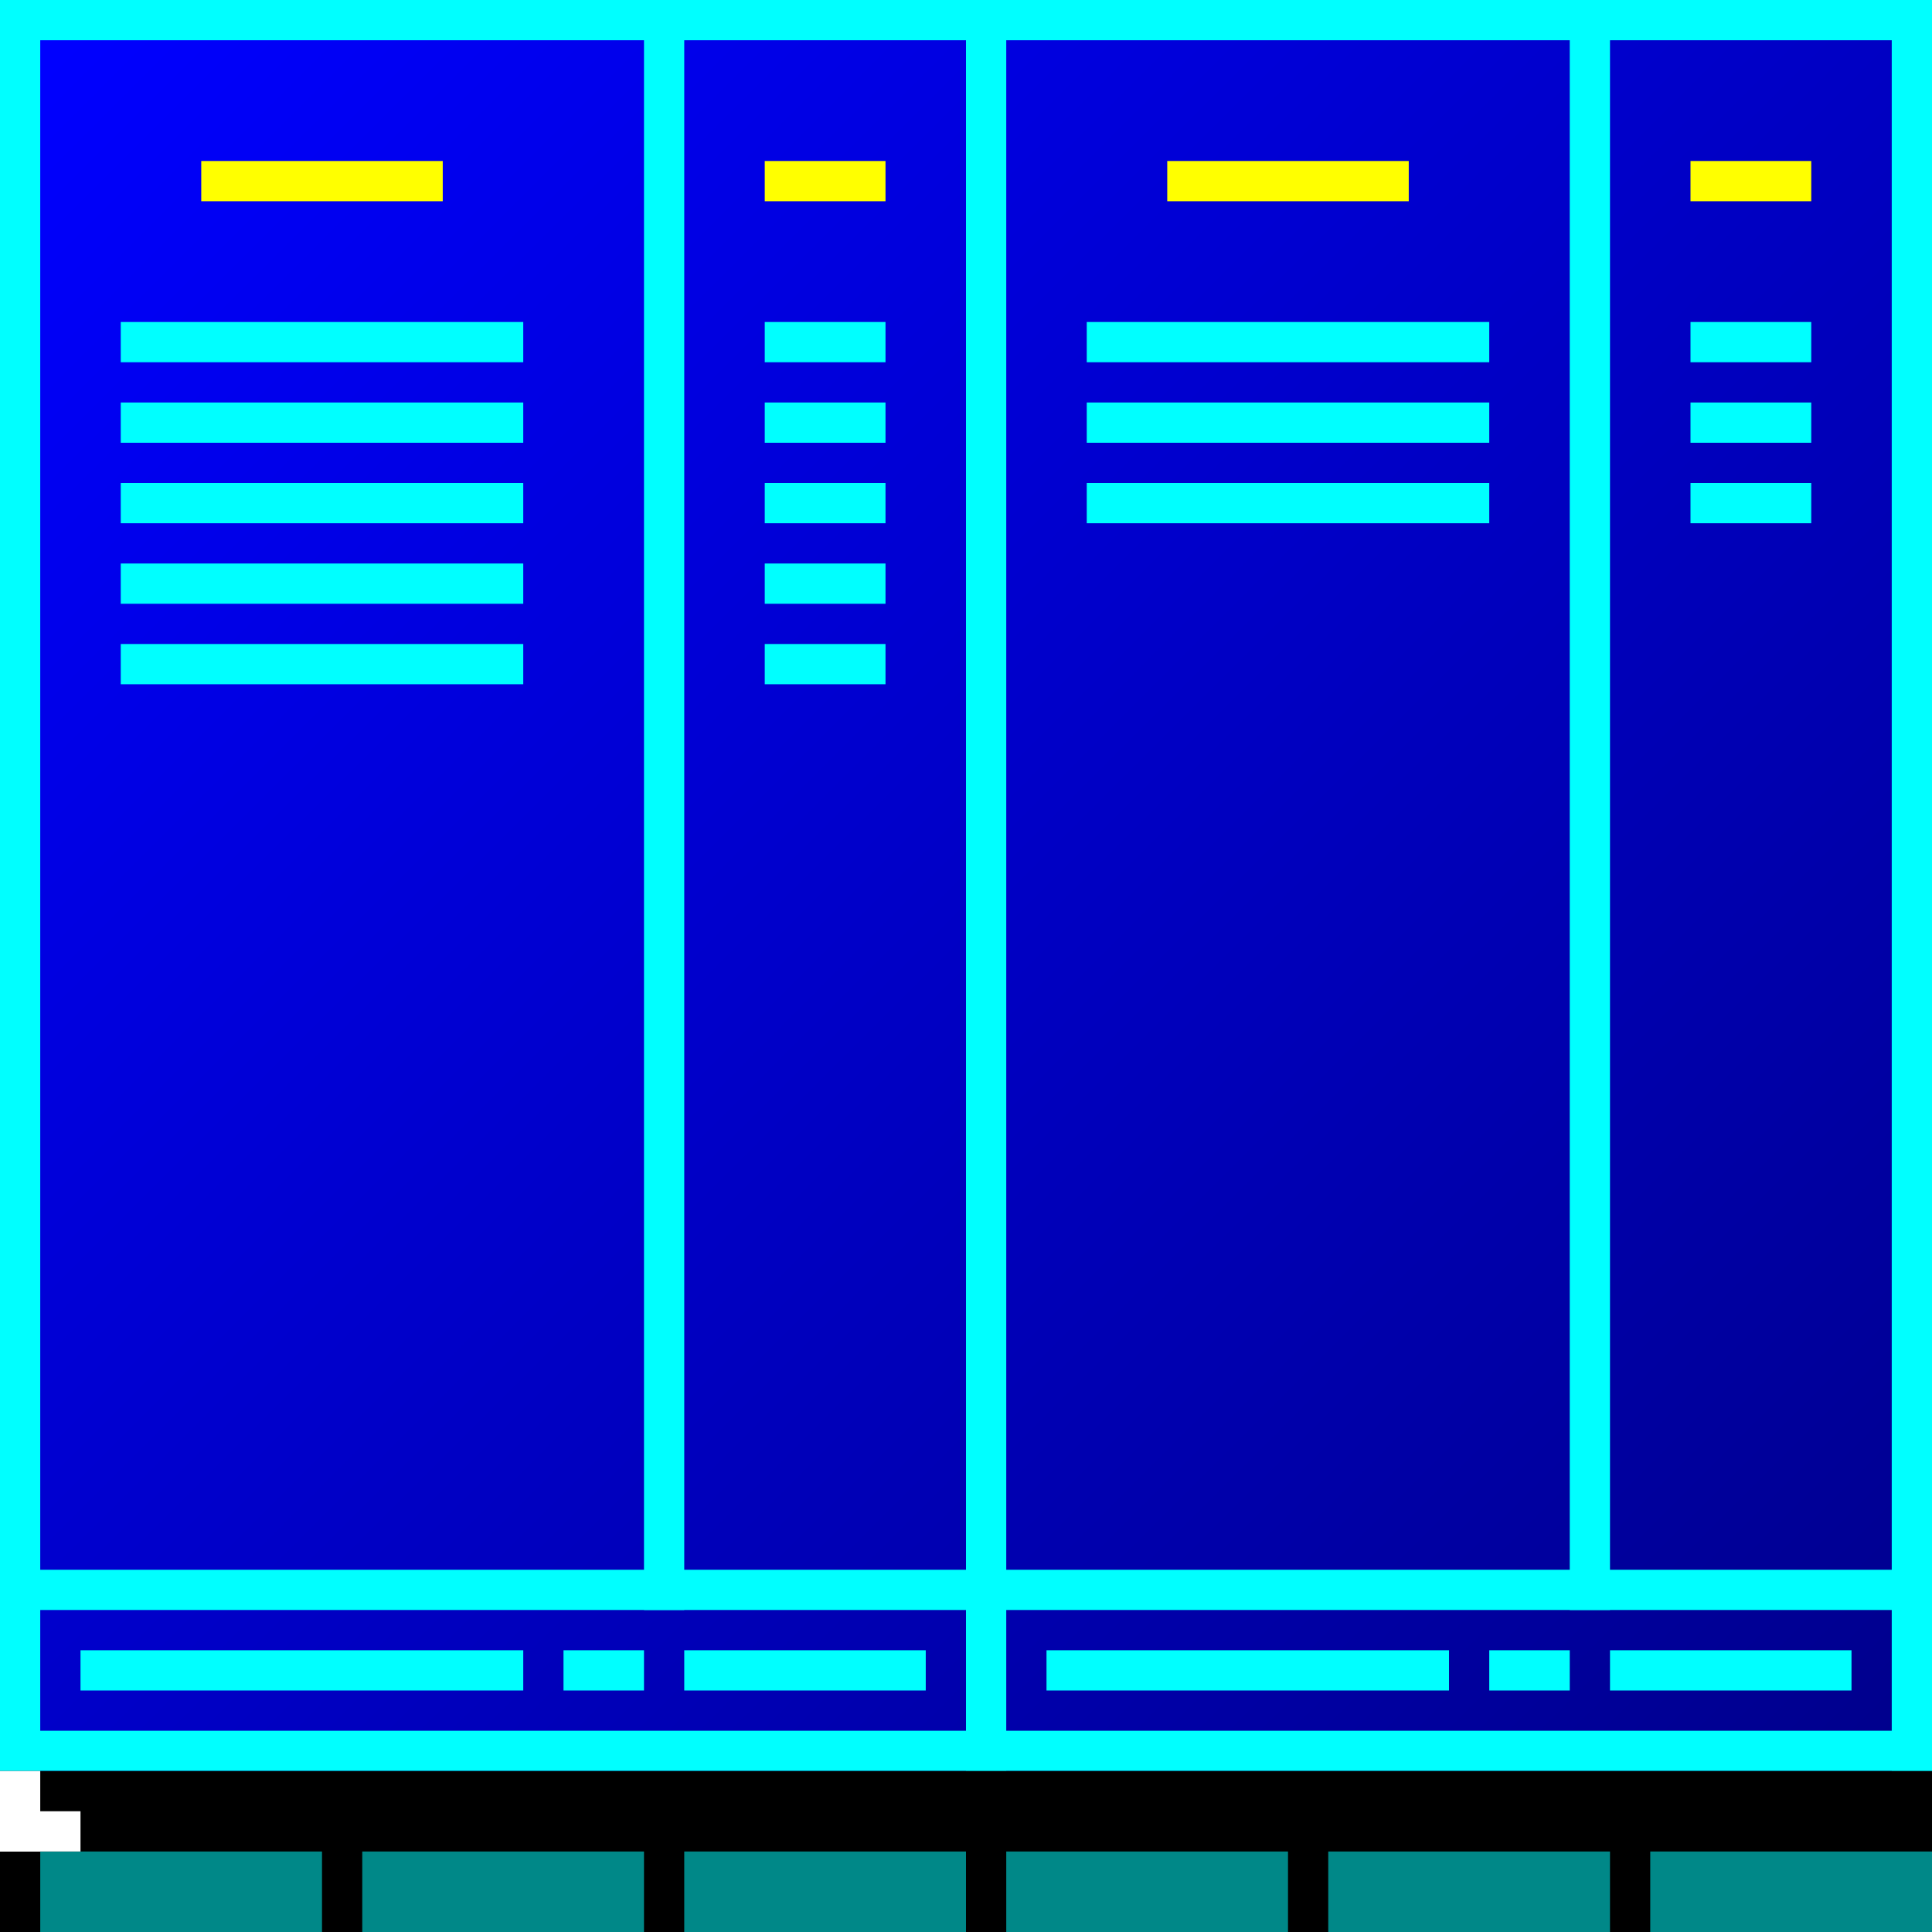
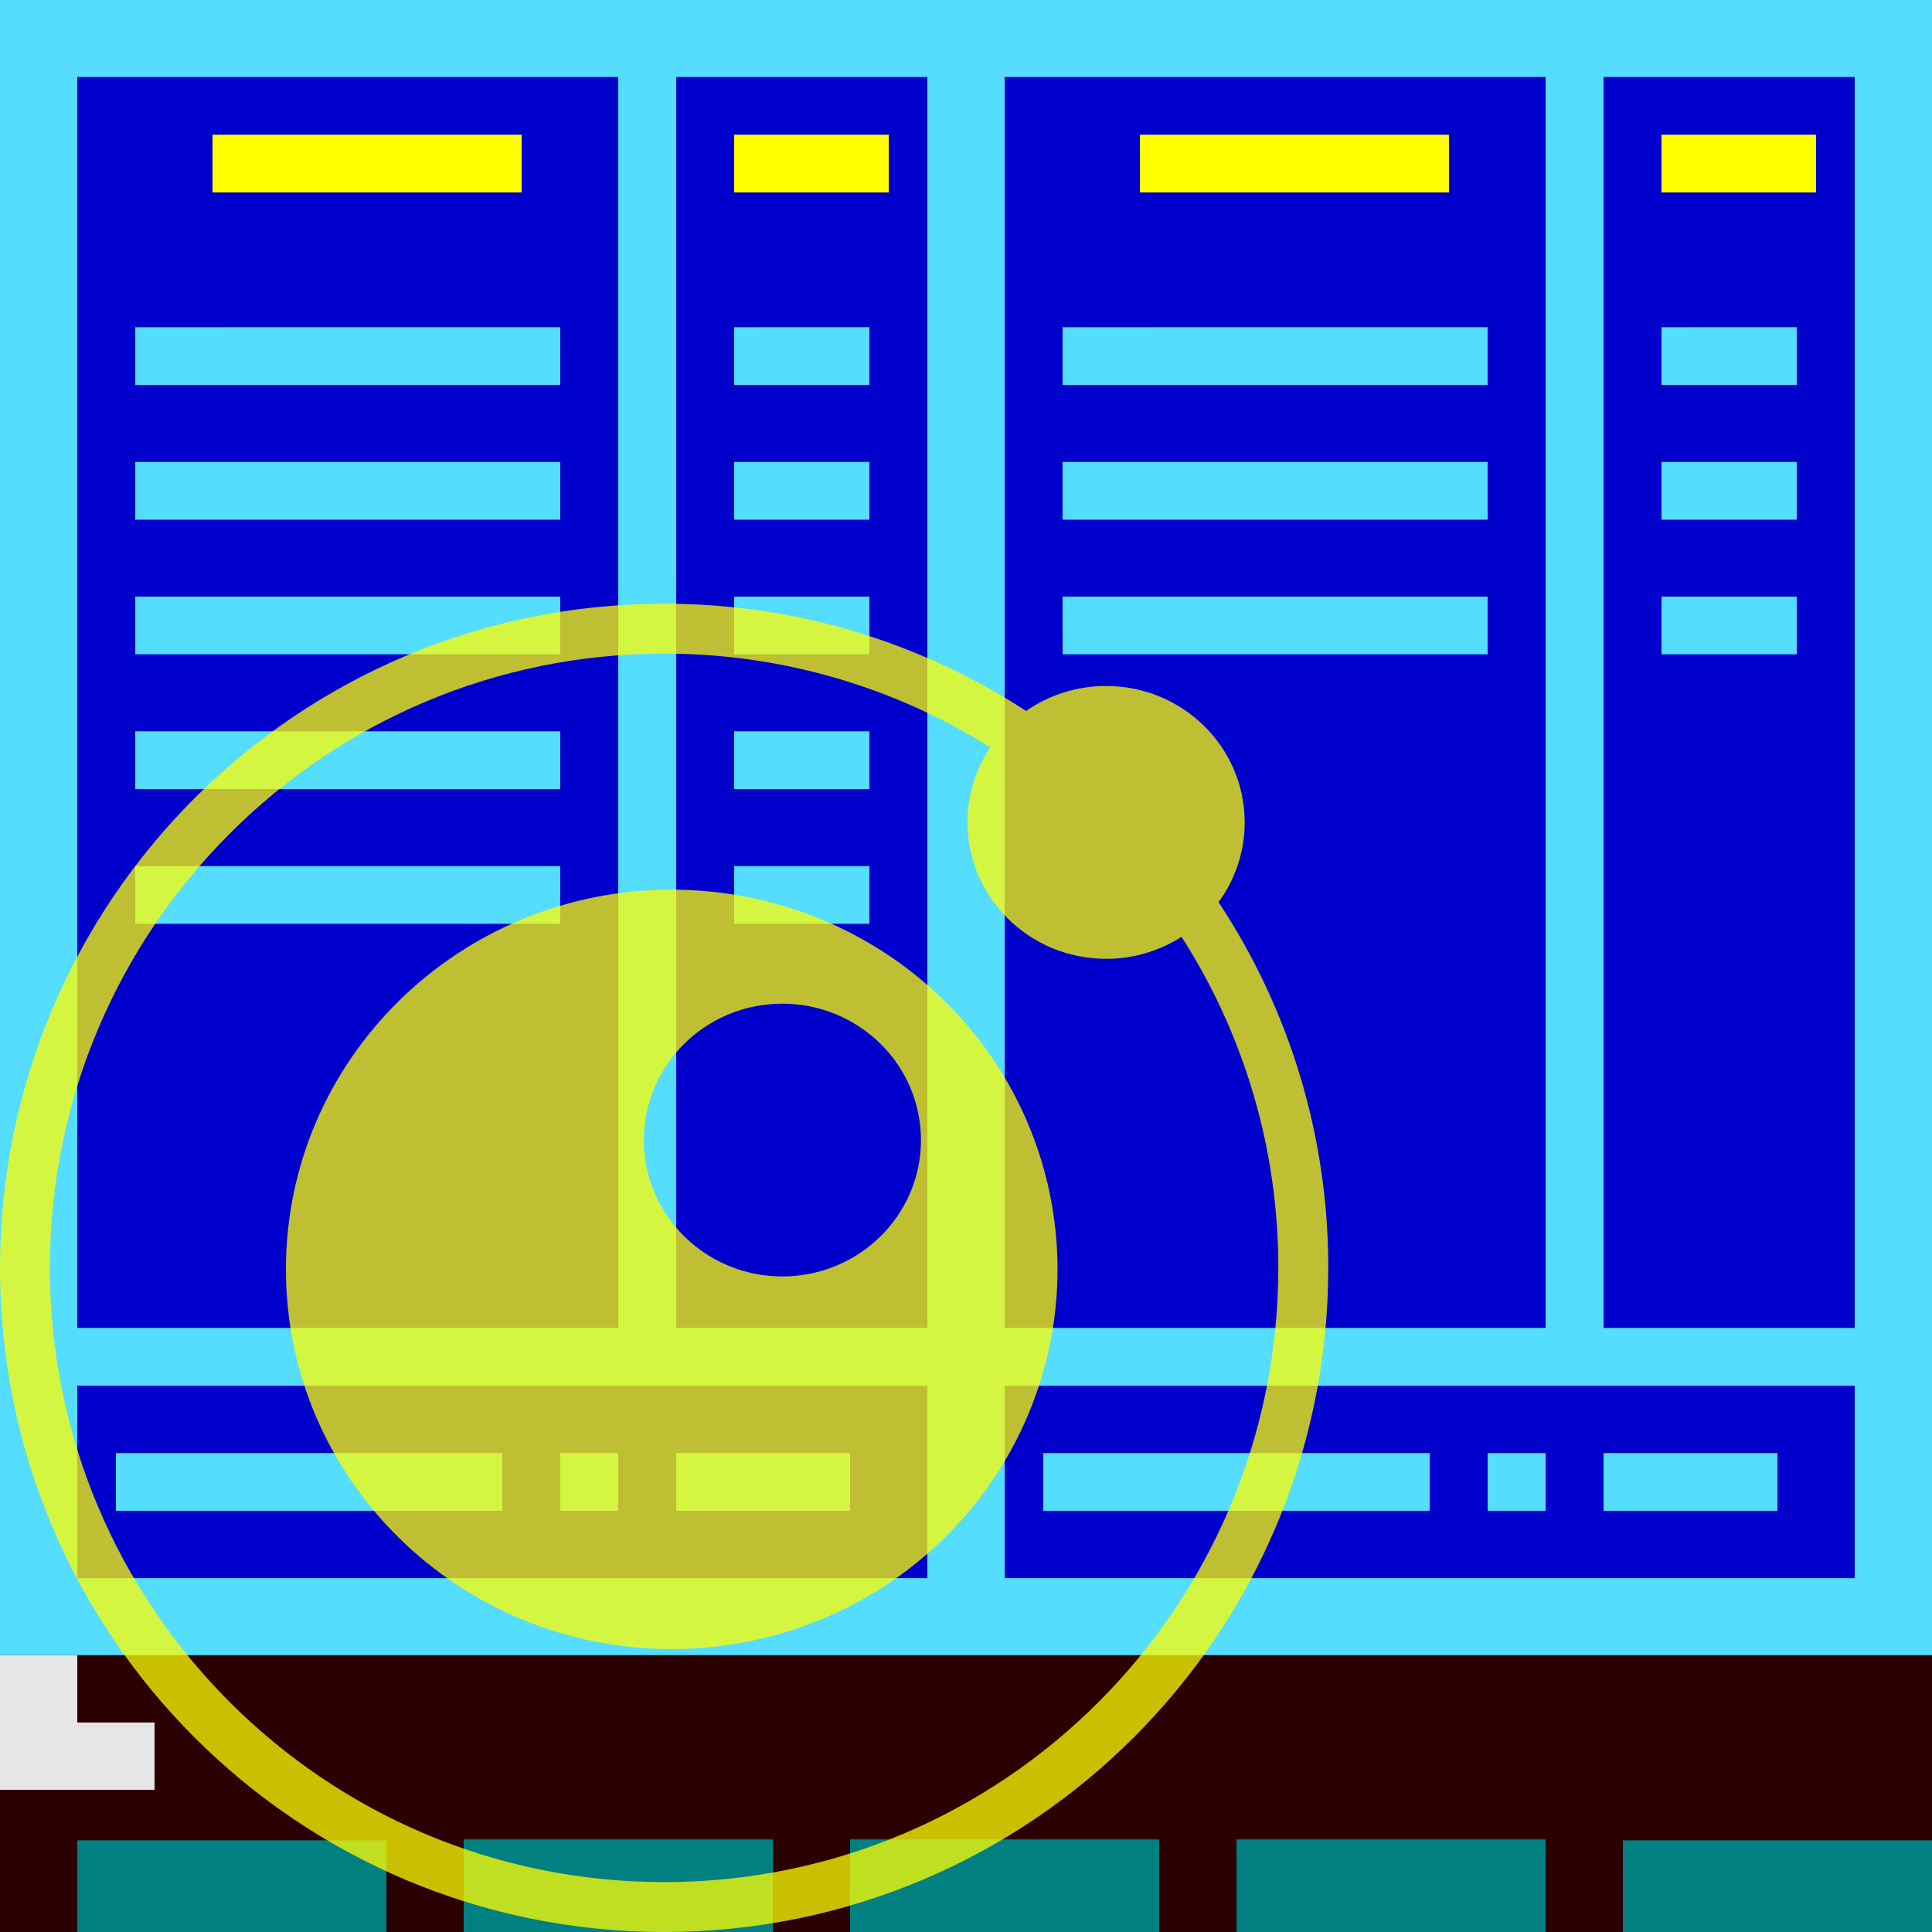
- <svg xmlns="http://www.w3.org/2000/svg" xmlns:xlink="http://www.w3.org/1999/xlink" version="1.2" x="0px" y="0px" width="48px" height="48px" viewBox="0 0 48 48" xml:space="preserve">
-   <defs>
-     <linearGradient id="far">
-       <stop style="stop-color:#00f" offset="0" />
-       <stop style="stop-color:#008" offset="1" />
-     </linearGradient>
-     <linearGradient xlink:href="#far" id="gradient" x1="1" y1="1" x2="47" y2="47" gradientUnits="userSpaceOnUse" />
-   </defs>
-   <rect style="fill:url(#gradient)" width="48" height="48" x="0" y="0" />
-   <rect style="fill:#0ff" width="1" height="44" x="0" y="0" />
-   <rect style="fill:#ff0" width="6" height="1" x="5" y="4" />
-   <rect style="fill:#0ff" width="10" height="1" x="3" y="8" />
-   <rect style="fill:#0ff" width="10" height="1" x="3" y="10" />
-   <rect style="fill:#0ff" width="10" height="1" x="3" y="12" />
-   <rect style="fill:#0ff" width="10" height="1" x="3" y="14" />
-   <rect style="fill:#0ff" width="10" height="1" x="3" y="16" />
-   <rect style="fill:#0ff" width="1" height="40" x="16" y="0" />
-   <rect style="fill:#ff0" width="3" height="1" x="19" y="4" />
-   <rect style="fill:#0ff" width="3" height="1" x="19" y="8" />
-   <rect style="fill:#0ff" width="3" height="1" x="19" y="10" />
-   <rect style="fill:#0ff" width="3" height="1" x="19" y="12" />
-   <rect style="fill:#0ff" width="3" height="1" x="19" y="14" />
-   <rect style="fill:#0ff" width="3" height="1" x="19" y="16" />
-   <rect style="fill:#0ff" width="1" height="44" x="24" y="0" />
-   <rect style="fill:#ff0" width="6" height="1" x="29" y="4" />
-   <rect style="fill:#0ff" width="10" height="1" x="27" y="8" />
-   <rect style="fill:#0ff" width="10" height="1" x="27" y="10" />
-   <rect style="fill:#0ff" width="10" height="1" x="27" y="12" />
-   <rect style="fill:#0ff" width="1" height="40" x="39" y="0" />
-   <rect style="fill:#ff0" width="3" height="1" x="42" y="4" />
-   <rect style="fill:#0ff" width="3" height="1" x="42" y="8" />
-   <rect style="fill:#0ff" width="3" height="1" x="42" y="10" />
-   <rect style="fill:#0ff" width="3" height="1" x="42" y="12" />
-   <rect style="fill:#0ff" width="1" height="44" x="47" y="0" />
-   <rect style="fill:#0ff" width="48" height="1" x="0" y="0" />
-   <rect style="fill:#0ff" width="48" height="1" x="0" y="39" />
-   <rect style="fill:#0ff" width="11" height="1" x="2" y="41" />
-   <rect style="fill:#0ff" width="2" height="1" x="14" y="41" />
-   <rect style="fill:#0ff" width="6" height="1" x="17" y="41" />
-   <rect style="fill:#0ff" width="10" height="1" x="26" y="41" />
-   <rect style="fill:#0ff" width="2" height="1" x="37" y="41" />
-   <rect style="fill:#0ff" width="6" height="1" x="40" y="41" />
-   <rect style="fill:#0ff" width="48" height="1" x="0" y="43" />
-   <rect style="fill:#000" width="48" height="4" x="0" y="44" />
-   <rect style="fill:#088" width="7" height="2" x="1" y="46" />
-   <rect style="fill:#088" width="7" height="2" x="9" y="46" />
-   <rect style="fill:#088" width="7" height="2" x="17" y="46" />
-   <rect style="fill:#088" width="7" height="2" x="25" y="46" />
-   <rect style="fill:#088" width="7" height="2" x="33" y="46" />
-   <rect style="fill:#088" width="7" height="2" x="41" y="46" />
-   <rect style="fill:#fff" width="1" height="2" x="0" y="44" />
-   <rect style="fill:#fff" width="2" height="1" x="0" y="45" />
+ <svg xmlns="http://www.w3.org/2000/svg" width="96" height="96">
+   <path d="M0 0h128v128H0Z" style="display:inline;fill:#00c;fill-opacity:1;stroke-width:1.28" transform="scale(.75)" />
+   <path d="M0 109.39V128h128v-18.61z" style="fill:#2b0000;fill-opacity:1;stroke-width:1.304" transform="scale(.75)" />
+   <path d="M30.72 121.866V128H51.2v-6.133zm25.6 0V128H76.8v-6.133zm25.601 0V128h20.48v-6.133zm-76.8.06V128h20.48v-6.074zm102.399 0V128H128v-6.074z" style="display:inline;fill:teal;fill-opacity:1;stroke-width:1.054" transform="scale(.75)" />
+   <path d="M0 109.657v8.925h10.24v-4.461H5.12v-4.464z" style="display:inline;fill:#e6e6e6;fill-opacity:1;stroke-width:1.278" transform="scale(.75)" />
+   <path d="M0 0v109.657h128V0Zm5.121 5.099H40.96V87.98H5.12Zm39.68 0H61.44V87.98H44.8Zm21.76 0H102.4V87.98H66.56Zm39.679 0h16.64V87.98h-16.64ZM8.96 21.677v3.827h28.16v-3.83zm39.68 0v3.827h8.96v-3.83zm21.76 0v3.827h28.16v-3.83zm39.679 0v3.827h8.96v-3.83zM8.96 30.603v3.827h28.16v-3.827zm39.68 0v3.827h8.96v-3.827zm21.76 0v3.827h28.16v-3.827zm39.679 0v3.827h8.96v-3.827ZM8.96 39.527v3.824h28.16v-3.824zm39.68 0v3.824h8.96v-3.824zm21.76 0v3.824h28.16v-3.824zm39.679 0v3.824h8.96v-3.824ZM8.96 48.453v3.824h28.16v-3.824zm39.68 0v3.824h8.96v-3.824ZM8.96 57.38v3.824h28.16V57.38Zm39.68 0v3.824h8.96V57.38ZM5.12 91.808h56.318v12.75H5.12Zm61.44 0h56.32v12.75H66.56ZM7.68 96.27v3.824h25.598V96.27Zm29.44 0v3.824h3.838V96.27Zm7.68 0v3.824h11.52V96.27Zm24.319 0v3.824h25.6V96.27Zm29.44 0v3.824h3.841V96.27Zm7.68 0v3.824h11.52V96.27Z" style="display:inline;fill:#5df;fill-opacity:1;stroke-width:1.278" transform="scale(.75)" />
+   <path d="M14.078 8.926v3.824h20.483V8.926Zm34.56 0v3.824h10.243V8.926H48.639Zm26.882 0v3.824H96V8.926Zm34.558 0v3.824h10.242V8.926Z" style="fill:#ff0;fill-opacity:1;stroke-width:1.278" transform="scale(.75)" />
+   <path d="M44 40C19.7 40 0 59.7 0 84c0 24.298 19.7 44 44 44s44-19.702 44-44a43.793 43.793 0 0 0-7.268-24.23 8.903 8.903 0 0 0 1.732-5.285c0-4.99-4.11-9.036-9.181-9.036a9.24 9.24 0 0 0-5.302 1.655A43.79 43.79 0 0 0 44 40Zm0 3.305a40.5 40.5 0 0 1 21.612 6.21 8.89 8.89 0 0 0-1.511 4.97c0 4.99 4.112 9.04 9.182 9.04a9.246 9.246 0 0 0 4.998-1.458A40.499 40.499 0 0 1 84.691 84c0 22.471-18.218 40.695-40.691 40.695-22.475 0-40.695-18.223-40.695-40.695C3.305 61.525 21.53 43.305 44 43.305Zm.5 15.638c-14.112.003-25.556 11.264-25.556 25.155 0 13.892 11.443 25.156 25.557 25.156 6.779.003 13.28-2.646 18.075-7.365 4.795-4.718 7.488-11.118 7.488-17.79 0-6.674-2.693-13.075-7.488-17.79-4.795-4.719-11.297-7.366-18.075-7.366Zm7.329 7.553h.002a9.258 9.258 0 0 1 6.495 2.646 8.967 8.967 0 0 1 2.691 6.396c-.004 4.99-4.117 9.03-9.186 9.03-5.066-.002-9.172-4.045-9.177-9.032 0-4.99 4.106-9.039 9.175-9.039z" style="fill:#ff0;fill-opacity:.75;stroke-width:1.269" transform="scale(.75)" />
</svg>
